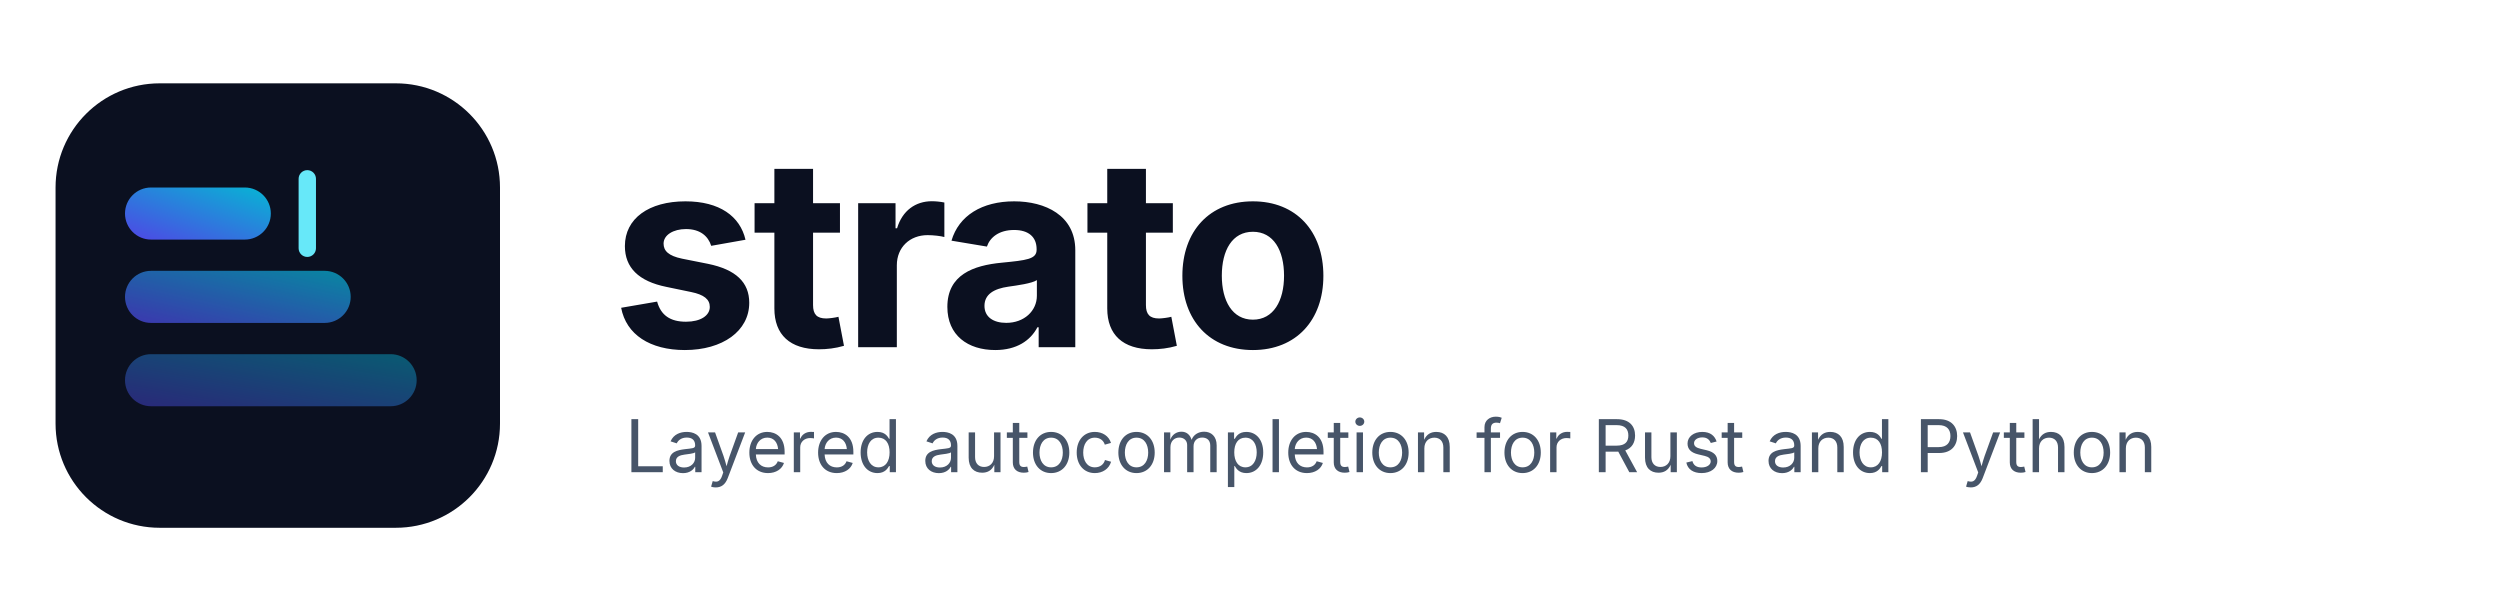
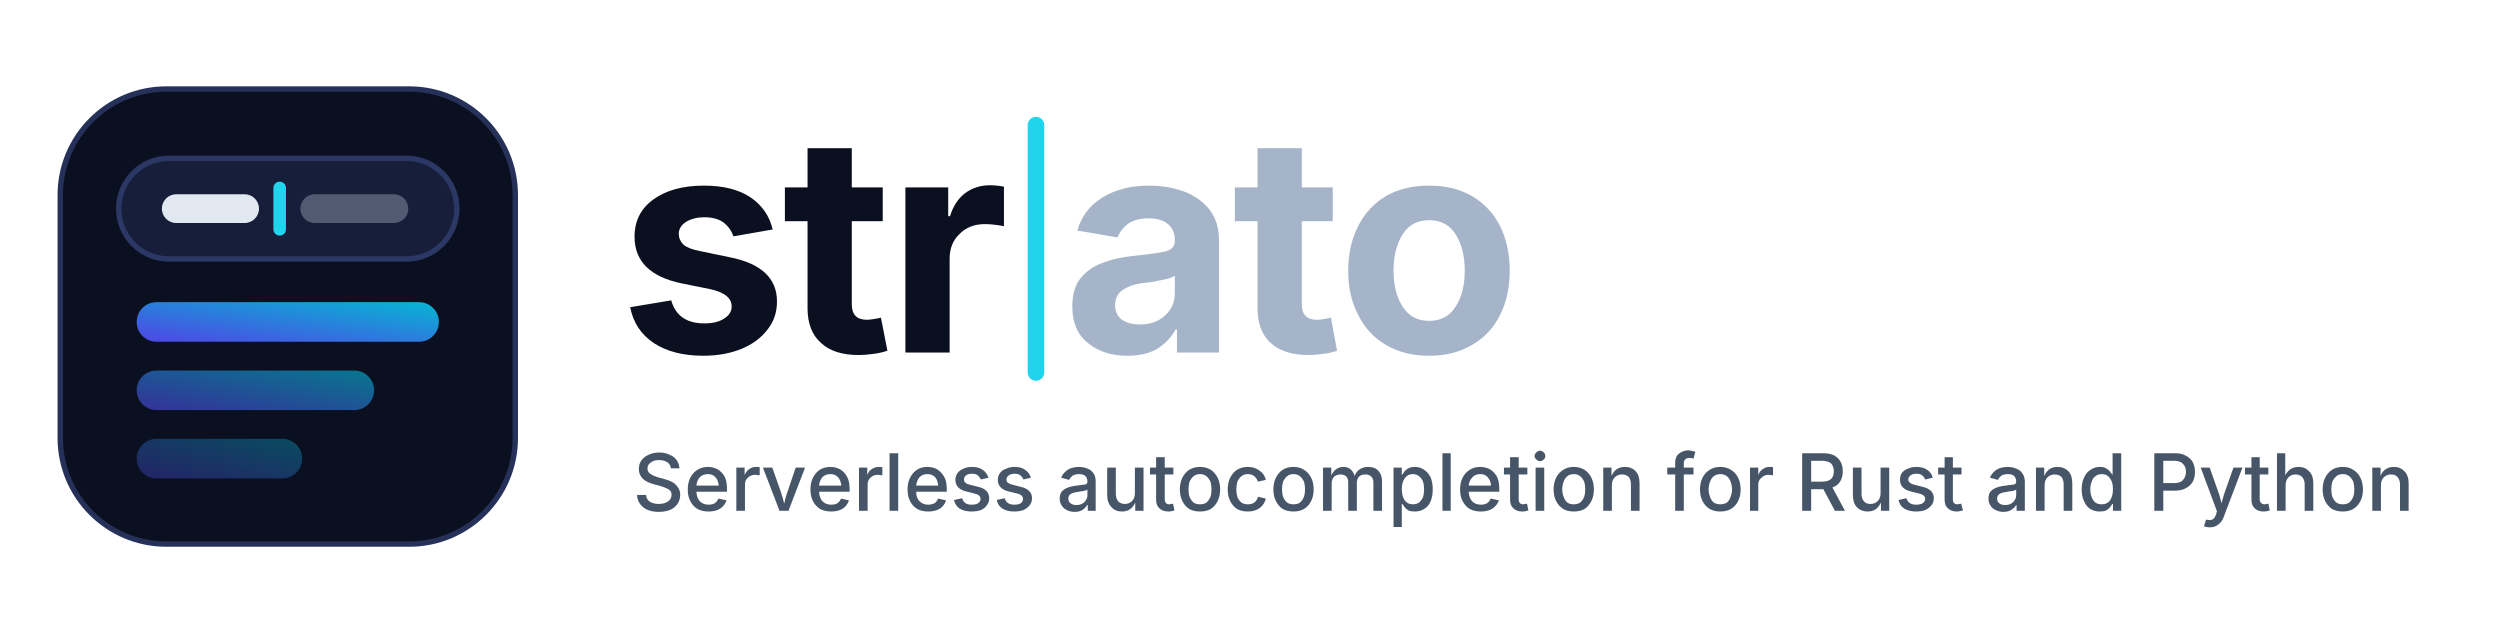
- <svg xmlns="http://www.w3.org/2000/svg" viewBox="0 0 720 176" width="720" height="176" role="img" aria-label="strato: layered autocompletion for Rust and Python">
+ <svg xmlns="http://www.w3.org/2000/svg" viewBox="0 0 695 176" width="695" height="176" role="img" aria-label="strato: serverless autocompletion for rust and python">
  <defs>
    <linearGradient id="g" x1="0" y1="1" x2="1" y2="0">
      <stop offset="0" stop-color="#4F46E5" />
      <stop offset="1" stop-color="#06B6D4" />
    </linearGradient>
  </defs>
-   <g transform="translate(16 24)">
-     <rect x="0" y="0" width="128" height="128" rx="30" fill="#0B1020" />
-     <rect x="20" y="78" width="84" height="15" rx="7.5" fill="url(#g)" opacity="0.45" />
-     <rect x="20" y="54" width="65" height="15" rx="7.5" fill="url(#g)" opacity="0.72" />
-     <rect x="20" y="30" width="42" height="15" rx="7.5" fill="url(#g)" />
-     <rect x="70" y="25" width="5" height="25" rx="2.5" fill="#67E8F9" />
+   <g transform="translate(16 24) scale(1.0)">
+     <rect x="0.75" y="0.75" width="126.5" height="126.5" rx="29.5" fill="#0B1020" stroke="#26315A" stroke-width="1.5" />
+     <rect x="17" y="20" width="94" height="28" rx="14" fill="#161E3A" stroke="#2B3765" stroke-width="1.5" />
+     <rect x="29" y="30" width="27" height="8" rx="4" fill="#E2E8F0" />
+     <rect x="60" y="26.5" width="3.5" height="15" rx="1.75" fill="#22D3EE" />
+     <rect x="67.5" y="30" width="30" height="8" rx="4" fill="#E2E8F0" opacity="0.3" />
+     <rect x="22" y="60" width="84" height="11" rx="5.5" fill="url(#g)" />
+     <rect x="22" y="79" width="66" height="11" rx="5.5" fill="url(#g)" opacity="0.62" />
+     <rect x="22" y="98" width="46" height="11" rx="5.5" fill="url(#g)" opacity="0.36" />
  </g>
-   <text x="176" y="100" font-family="Inter, 'Segoe UI', ui-sans-serif, system-ui, -apple-system, Helvetica, Arial, sans-serif" font-size="76" font-weight="700" letter-spacing="-2" fill="#0B1020">strato</text>
-   <text x="180" y="136" font-family="Inter, 'Segoe UI', ui-sans-serif, system-ui, -apple-system, Helvetica, Arial, sans-serif" font-size="21" fill="#475569">Layered autocompletion for Rust and Python</text>
+   <path d="M195.5 98.9Q187.2 98.9 181.8 95.4Q176.4 91.8 175.2 85.4L186.6 83.5Q188.4 89.9 195.8 89.9Q199.4 89.9 201.4 88.5Q203.4 87.2 203.4 85.2Q203.4 81.7 197.5 80.4L189.6 78.8Q176.4 76.1 176.4 65.8Q176.4 59.2 181.7 55.4Q187 51.6 195.7 51.6Q203.8 51.6 208.7 54.9Q213.5 58.2 214.8 63.8L203.9 65.7Q203.1 63.4 201.2 61.9Q199.2 60.4 195.8 60.4Q192.8 60.4 190.7 61.7Q188.7 63 188.7 65Q188.7 66.7 190 68Q191.4 69.2 194.6 69.8L202.8 71.5Q216 74.1 216 83.8Q216 88.4 213.3 91.7Q210.7 95.1 206.1 97Q201.4 98.9 195.5 98.9ZM245.4 52.1V61.5H236.8V84.6Q236.8 88.9 241 88.9Q241.7 88.9 242.9 88.7Q244.2 88.5 244.9 88.3L246.7 97.5Q244.6 98.2 242.6 98.4Q240.5 98.7 238.7 98.7Q231.8 98.7 228.2 95.3Q224.5 92 224.5 85.7V61.5H218.2V52.1H224.5V41.2H236.8V52.1ZM251.7 98V52.1H263.6V60.1H264.1Q265.4 55.9 268.3 53.7Q271.3 51.5 275.2 51.5Q277.2 51.5 279.1 51.9V62.9Q278.3 62.7 276.7 62.5Q275.2 62.3 273.8 62.3Q269.5 62.3 266.8 65Q264 67.6 264 71.9V98Z" fill="#0B1020" />
+   <rect x="285.69" y="32.48" width="4.62" height="73.38" rx="2.31" fill="#22D3EE" />
+   <path d="M313.4 98.9Q306.8 98.9 302.5 95.4Q298.1 92 298.1 85.2Q298.1 80 300.6 77.1Q303.1 74.2 307 72.9Q310.9 71.5 315.5 71.1Q321.4 70.5 324 69.9Q326.6 69.2 326.6 67V66.8Q326.6 63.9 324.7 62.3Q322.8 60.7 319.4 60.7Q315.8 60.7 313.6 62.2Q311.5 63.8 310.7 66L299.5 64.1Q301.2 58.1 306.5 54.9Q311.8 51.6 319.4 51.6Q324.4 51.6 328.8 53.1Q333.3 54.7 336.1 58.1Q338.9 61.5 338.9 67.1V98H327.2V91.6H326.8Q325.1 94.8 321.8 96.9Q318.5 98.9 313.4 98.9ZM316.9 90.2Q321.2 90.2 323.9 87.7Q326.6 85.2 326.6 81.6V76.6Q325.9 77.2 324.2 77.6Q322.6 77.9 320.7 78.3Q318.9 78.6 317.5 78.7Q314.1 79.2 312 80.7Q310 82.1 310 84.8Q310 87.5 311.9 88.9Q313.9 90.2 316.9 90.2ZM370.5 52.1V61.5H361.9V84.6Q361.9 88.9 366.1 88.9Q366.8 88.9 368 88.7Q369.3 88.5 370 88.3L371.7 97.5Q369.7 98.2 367.6 98.4Q365.6 98.7 363.8 98.7Q356.9 98.7 353.2 95.3Q349.6 92 349.6 85.7V61.5H343.3V52.1H349.6V41.2H361.9V52.1ZM397.3 98.9Q390.4 98.9 385.3 95.9Q380.3 93 377.6 87.6Q374.8 82.3 374.8 75.3Q374.8 68.2 377.6 62.8Q380.3 57.5 385.3 54.5Q390.4 51.6 397.3 51.6Q404.2 51.6 409.2 54.5Q414.3 57.5 417 62.8Q419.7 68.2 419.7 75.3Q419.7 82.3 417 87.6Q414.3 93 409.2 95.9Q404.2 98.9 397.3 98.9ZM397.3 89.2Q402.2 89.2 404.7 85.2Q407.2 81.3 407.2 75.2Q407.2 69.2 404.7 65.2Q402.2 61.2 397.3 61.2Q392.4 61.2 389.9 65.2Q387.4 69.2 387.4 75.2Q387.4 81.3 389.9 85.2Q392.4 89.2 397.3 89.2Z" fill="#A5B4C8" />
+   <path d="M183.1 142.3Q180.4 142.3 178.8 141Q177.2 139.7 177.1 137.6H179.6Q179.7 138.9 180.7 139.5Q181.7 140.1 183.1 140.1Q184.7 140.1 185.7 139.4Q186.7 138.7 186.7 137.5Q186.7 136.5 185.8 136Q184.9 135.5 183.6 135.1L181.7 134.6Q179.8 134.1 178.7 133.1Q177.6 132 177.6 130.4Q177.6 129 178.3 128Q179.1 126.9 180.4 126.4Q181.6 125.8 183.3 125.8Q184.9 125.8 186.1 126.4Q187.4 126.9 188.1 127.9Q188.8 128.9 188.9 130.2H186.5Q186.4 129.1 185.5 128.5Q184.6 127.9 183.2 127.9Q181.7 127.9 180.9 128.6Q180 129.2 180 130.2Q180 131 180.5 131.5Q181 131.9 181.6 132.2Q182.3 132.5 182.9 132.7L184.5 133.1Q185.2 133.3 186 133.6Q186.8 133.9 187.5 134.4Q188.2 135 188.6 135.7Q189.1 136.5 189.1 137.6Q189.1 138.9 188.4 140Q187.7 141.1 186.4 141.7Q185 142.3 183.1 142.3ZM197 142.2Q195.2 142.2 193.9 141.5Q192.6 140.7 191.9 139.3Q191.2 138 191.2 136.1Q191.2 134.2 191.9 132.8Q192.6 131.4 193.9 130.6Q195.1 129.8 196.8 129.8Q198.1 129.8 199.4 130.4Q200.6 131.1 201.4 132.4Q202.1 133.7 202.1 135.9V136.7H193.6Q193.7 138.5 194.6 139.4Q195.5 140.3 197 140.3Q198 140.3 198.7 139.9Q199.4 139.4 199.7 138.6L202 139.1Q201.5 140.5 200.2 141.4Q198.9 142.2 197 142.2ZM193.6 135H199.8Q199.7 133.5 198.9 132.7Q198.2 131.8 196.8 131.8Q195.4 131.8 194.5 132.7Q193.7 133.7 193.6 135ZM204.7 142V130H207V131.9H207.1Q207.5 130.9 208.3 130.4Q209.1 129.8 210.2 129.8Q210.4 129.8 210.7 129.8Q211 129.9 211.2 129.9V132.1Q211.1 132.1 210.7 132.1Q210.3 132 209.9 132Q208.7 132 207.9 132.8Q207.1 133.5 207.1 134.7V142ZM216.7 142 212.1 130H214.7L217.1 136.8Q217.3 137.6 217.6 138.4Q217.8 139.2 218 140Q218.2 139.2 218.4 138.4Q218.6 137.6 218.9 136.8L221.2 130H223.8L219.2 142ZM231.1 142.2Q229.3 142.2 228 141.5Q226.7 140.7 226 139.3Q225.3 138 225.3 136.1Q225.3 134.2 226 132.8Q226.7 131.4 227.9 130.6Q229.2 129.8 230.8 129.8Q232.2 129.8 233.4 130.4Q234.7 131.1 235.4 132.4Q236.2 133.7 236.2 135.9V136.7H227.7Q227.8 138.5 228.7 139.4Q229.6 140.3 231.1 140.3Q232.1 140.3 232.8 139.9Q233.5 139.4 233.8 138.6L236 139.1Q235.6 140.5 234.3 141.4Q233 142.2 231.1 142.2ZM227.7 135H233.9Q233.7 133.5 233 132.7Q232.2 131.8 230.9 131.8Q229.4 131.8 228.6 132.7Q227.8 133.7 227.7 135ZM238.8 142V130H241.1V131.9H241.2Q241.5 130.9 242.4 130.4Q243.2 129.8 244.3 129.8Q244.5 129.8 244.8 129.8Q245.1 129.9 245.3 129.9V132.1Q245.1 132.1 244.8 132.1Q244.4 132 244 132Q242.8 132 242 132.8Q241.2 133.5 241.2 134.7V142ZM249.7 126V142H247.3V126ZM258 142.2Q256.3 142.2 255 141.5Q253.7 140.7 253 139.3Q252.3 138 252.3 136.1Q252.3 134.2 253 132.8Q253.7 131.4 254.9 130.6Q256.1 129.8 257.8 129.8Q259.2 129.8 260.4 130.4Q261.6 131.1 262.4 132.4Q263.2 133.7 263.2 135.9V136.7H254.7Q254.7 138.5 255.7 139.4Q256.6 140.3 258 140.3Q259 140.3 259.8 139.9Q260.5 139.4 260.8 138.6L263 139.1Q262.6 140.5 261.3 141.4Q260 142.2 258 142.2ZM254.7 135H260.8Q260.7 133.5 260 132.7Q259.2 131.8 257.8 131.8Q256.4 131.8 255.6 132.7Q254.8 133.7 254.7 135ZM270.1 142.2Q268.1 142.2 266.8 141.4Q265.6 140.6 265.2 139L267.5 138.5Q267.9 140.3 270.1 140.3Q271.3 140.3 271.9 139.9Q272.6 139.4 272.6 138.7Q272.6 137.6 270.9 137.2L268.9 136.7Q265.6 136 265.6 133.4Q265.6 132.3 266.2 131.5Q266.8 130.7 267.8 130.3Q268.9 129.8 270.2 129.8Q272.2 129.8 273.3 130.7Q274.4 131.5 274.8 132.8L272.7 133.3Q272.4 132.7 271.9 132.2Q271.3 131.7 270.3 131.7Q269.3 131.7 268.6 132.1Q268 132.6 268 133.3Q268 133.9 268.4 134.2Q268.8 134.6 269.8 134.8L271.8 135.3Q275 136 275 138.5Q275 139.6 274.4 140.4Q273.8 141.3 272.7 141.8Q271.5 142.2 270.1 142.2ZM281.9 142.2Q280 142.2 278.7 141.4Q277.4 140.6 277.1 139L279.3 138.5Q279.8 140.3 282 140.3Q283.1 140.3 283.8 139.9Q284.4 139.4 284.4 138.7Q284.4 137.6 282.8 137.2L280.7 136.7Q277.4 136 277.4 133.4Q277.4 132.3 278 131.5Q278.6 130.7 279.7 130.3Q280.7 129.8 282.1 129.8Q284 129.8 285.1 130.7Q286.2 131.5 286.6 132.8L284.5 133.3Q284.3 132.7 283.7 132.2Q283.2 131.7 282.1 131.7Q281.1 131.7 280.5 132.1Q279.8 132.6 279.8 133.3Q279.8 133.9 280.2 134.2Q280.7 134.6 281.7 134.8L283.6 135.3Q286.9 136 286.9 138.5Q286.9 139.6 286.3 140.4Q285.6 141.3 284.5 141.8Q283.4 142.2 281.9 142.2ZM298.7 142.3Q297.5 142.3 296.6 141.8Q295.7 141.4 295.2 140.6Q294.6 139.8 294.6 138.6Q294.6 137.6 295 136.9Q295.4 136.3 296.1 135.9Q296.8 135.5 297.6 135.3Q298.4 135.1 299.3 135Q300.8 134.8 301.6 134.7Q302.3 134.6 302.3 133.9V133.9Q302.3 132.9 301.7 132.3Q301.1 131.8 300 131.8Q298.8 131.8 298.1 132.3Q297.5 132.8 297.2 133.4L295 132.8Q295.4 131.8 296.2 131.1Q296.9 130.4 297.9 130.1Q298.9 129.8 300 129.8Q300.7 129.8 301.5 130Q302.3 130.2 303 130.6Q303.7 131.1 304.2 131.9Q304.6 132.7 304.6 134V142H302.4V140.4H302.2Q301.9 141.1 301 141.7Q300.2 142.3 298.7 142.3ZM299.2 140.4Q300.2 140.4 300.9 140Q301.6 139.6 301.9 139Q302.3 138.4 302.3 137.7V136.1Q302.1 136.3 301.6 136.4Q301 136.6 300.4 136.6Q299.8 136.7 299.4 136.8Q298.4 136.9 297.7 137.3Q297 137.7 297 138.6Q297 139.5 297.6 139.9Q298.2 140.4 299.2 140.4ZM311.9 142.2Q310.1 142.2 309 141Q307.8 139.8 307.8 137.6V130H310.2V137.3Q310.2 138.6 310.9 139.4Q311.6 140.1 312.7 140.1Q313.9 140.1 314.7 139.3Q315.5 138.5 315.5 137.1V130H317.9V142H315.6L315.6 139.7Q315 141 314.1 141.6Q313.2 142.2 311.9 142.2ZM326.2 130V131.9H323.8V138.8Q323.8 139.5 324.1 139.8Q324.4 140.2 325.1 140.2Q325.3 140.2 325.6 140.1Q325.9 140.1 326.1 140L326.5 141.9Q326.2 142 325.7 142.1Q325.3 142.2 324.9 142.2Q323.2 142.2 322.3 141.3Q321.4 140.5 321.4 138.9V131.9H319.7V130H321.4V127.1H323.8V130ZM333.6 142.2Q331.9 142.2 330.6 141.5Q329.4 140.7 328.7 139.3Q328 137.9 328 136.1Q328 134.2 328.7 132.8Q329.4 131.4 330.6 130.6Q331.9 129.8 333.6 129.8Q335.3 129.8 336.6 130.6Q337.8 131.4 338.5 132.8Q339.2 134.2 339.2 136.1Q339.2 137.9 338.5 139.3Q337.8 140.7 336.6 141.5Q335.3 142.2 333.6 142.2ZM333.6 140.2Q334.7 140.2 335.4 139.7Q336.1 139.1 336.5 138.1Q336.8 137.2 336.8 136.1Q336.8 134.9 336.5 133.9Q336.1 133 335.4 132.4Q334.7 131.8 333.6 131.8Q332.5 131.8 331.8 132.4Q331.1 133 330.7 133.9Q330.4 134.9 330.4 136.1Q330.4 137.2 330.7 138.1Q331.1 139.1 331.8 139.7Q332.5 140.2 333.6 140.2ZM346.9 142.2Q345.2 142.2 343.9 141.5Q342.7 140.7 342 139.3Q341.3 137.9 341.3 136.1Q341.3 134.2 342 132.8Q342.7 131.4 343.9 130.6Q345.2 129.8 346.9 129.8Q348.8 129.8 350.1 130.8Q351.5 131.7 351.9 133.4L349.7 133.9Q349.4 133 348.7 132.4Q348 131.8 346.9 131.8Q345.8 131.8 345.1 132.4Q344.4 133 344 133.9Q343.7 134.9 343.7 136.1Q343.7 137.2 344 138.2Q344.4 139.1 345.1 139.7Q345.8 140.2 346.9 140.2Q348 140.2 348.7 139.7Q349.5 139.1 349.7 138.1L351.9 138.6Q351.5 140.3 350.1 141.3Q348.8 142.2 346.9 142.2ZM359.6 142.2Q357.9 142.2 356.6 141.5Q355.4 140.7 354.7 139.3Q354 137.9 354 136.1Q354 134.2 354.7 132.8Q355.4 131.4 356.6 130.6Q357.9 129.8 359.6 129.8Q361.3 129.8 362.5 130.6Q363.8 131.4 364.5 132.8Q365.2 134.2 365.2 136.1Q365.2 137.9 364.5 139.3Q363.8 140.7 362.5 141.5Q361.3 142.2 359.6 142.2ZM359.6 140.2Q360.7 140.2 361.4 139.7Q362.1 139.1 362.5 138.1Q362.8 137.2 362.8 136.1Q362.8 134.9 362.5 133.9Q362.1 133 361.4 132.4Q360.7 131.8 359.6 131.8Q358.5 131.8 357.8 132.4Q357.1 133 356.7 133.9Q356.4 134.9 356.4 136.1Q356.4 137.2 356.7 138.1Q357.1 139.1 357.8 139.7Q358.5 140.2 359.6 140.2ZM367.8 142V130H370.1L370.1 132.2Q370.6 131 371.5 130.4Q372.4 129.8 373.5 129.8Q374.7 129.8 375.5 130.5Q376.2 131.1 376.6 132.3Q377 131.1 378.1 130.4Q379.1 129.8 380.4 129.8Q381.4 129.8 382.3 130.2Q383.2 130.7 383.7 131.6Q384.2 132.5 384.2 133.9V142H381.8V134.1Q381.8 132.9 381.1 132.4Q380.5 131.9 379.6 131.9Q378.4 131.9 377.8 132.5Q377.2 133.2 377.2 134.3V142H374.8V134Q374.8 133 374.2 132.4Q373.6 131.9 372.6 131.9Q371.7 131.9 370.9 132.5Q370.2 133.2 370.2 134.5V142ZM387.4 146.5V130H389.7V131.9H389.9Q390.1 131.6 390.4 131.1Q390.8 130.6 391.5 130.2Q392.2 129.8 393.3 129.8Q394.8 129.8 395.9 130.6Q397 131.3 397.7 132.7Q398.3 134.1 398.3 136Q398.3 138 397.7 139.4Q397.1 140.8 395.9 141.5Q394.8 142.2 393.3 142.2Q392.2 142.2 391.5 141.9Q390.9 141.5 390.5 141Q390.1 140.5 389.9 140.1H389.7V146.5ZM392.8 140.2Q393.8 140.2 394.5 139.7Q395.2 139.1 395.6 138.2Q395.9 137.2 395.9 136Q395.9 134.8 395.6 133.9Q395.2 132.9 394.5 132.4Q393.8 131.8 392.8 131.8Q391.3 131.8 390.5 133Q389.7 134.1 389.7 136Q389.7 137.9 390.5 139.1Q391.3 140.2 392.8 140.2ZM403.3 126V142H401V126ZM411.7 142.2Q409.9 142.2 408.6 141.5Q407.3 140.7 406.6 139.3Q405.9 138 405.9 136.1Q405.9 134.2 406.6 132.8Q407.3 131.4 408.6 130.6Q409.8 129.8 411.5 129.8Q412.8 129.8 414.1 130.4Q415.3 131.1 416.1 132.4Q416.8 133.7 416.8 135.9V136.7H408.3Q408.4 138.5 409.3 139.4Q410.2 140.3 411.7 140.3Q412.7 140.3 413.4 139.9Q414.1 139.4 414.4 138.6L416.7 139.1Q416.2 140.5 414.9 141.4Q413.6 142.2 411.7 142.2ZM408.3 135H414.5Q414.4 133.5 413.6 132.7Q412.9 131.8 411.5 131.8Q410.1 131.8 409.3 132.7Q408.4 133.7 408.3 135ZM424.6 130V131.9H422.2V138.8Q422.2 139.5 422.5 139.8Q422.8 140.2 423.5 140.2Q423.7 140.2 424 140.1Q424.3 140.1 424.5 140L424.9 141.9Q424.5 142 424.1 142.1Q423.7 142.2 423.2 142.2Q421.6 142.2 420.7 141.3Q419.8 140.5 419.8 138.9V131.9H418.1V130H419.8V127.1H422.2V130ZM426.9 142V130H429.3V142ZM428.1 128.2Q427.5 128.2 427.1 127.7Q426.6 127.3 426.6 126.8Q426.6 126.2 427.1 125.8Q427.5 125.3 428.1 125.3Q428.7 125.3 429.2 125.8Q429.6 126.2 429.6 126.8Q429.6 127.3 429.2 127.7Q428.7 128.2 428.1 128.2ZM437.5 142.2Q435.8 142.2 434.6 141.5Q433.3 140.7 432.6 139.3Q431.9 137.9 431.9 136.1Q431.9 134.2 432.6 132.8Q433.3 131.4 434.6 130.6Q435.8 129.8 437.5 129.8Q439.2 129.8 440.5 130.6Q441.7 131.4 442.4 132.8Q443.1 134.2 443.1 136.1Q443.1 137.9 442.4 139.3Q441.7 140.7 440.5 141.5Q439.2 142.2 437.5 142.2ZM437.5 140.2Q438.6 140.2 439.3 139.7Q440 139.1 440.4 138.1Q440.7 137.2 440.7 136.1Q440.7 134.9 440.4 133.9Q440 133 439.3 132.4Q438.6 131.8 437.5 131.8Q436.4 131.8 435.7 132.4Q435 133 434.7 133.9Q434.3 134.9 434.3 136.1Q434.3 137.2 434.7 138.1Q435 139.1 435.7 139.7Q436.4 140.2 437.5 140.2ZM448.1 134.9V142H445.7V130H448L448 132.3Q448.6 131 449.5 130.4Q450.5 129.8 451.7 129.8Q453.6 129.8 454.7 131Q455.8 132.1 455.8 134.4V142H453.4V134.7Q453.4 133.4 452.8 132.6Q452.1 131.9 450.9 131.9Q449.7 131.9 448.9 132.7Q448.1 133.5 448.1 134.9ZM470.8 130V131.9H468.1V142H465.7V131.9H463.5V130H465.7V128.6Q465.7 127.5 466.2 126.7Q466.7 126 467.6 125.6Q468.4 125.2 469.3 125.2Q470 125.2 470.5 125.4Q471.1 125.5 471.3 125.6L470.8 127.5Q470.6 127.4 470.3 127.4Q470.1 127.3 469.7 127.3Q468.9 127.3 468.5 127.7Q468.1 128.1 468.1 128.9V130ZM478.2 142.2Q476.6 142.2 475.3 141.5Q474 140.7 473.3 139.3Q472.6 137.9 472.6 136.1Q472.6 134.2 473.3 132.8Q474 131.4 475.3 130.6Q476.6 129.8 478.2 129.8Q479.9 129.8 481.2 130.6Q482.5 131.4 483.2 132.8Q483.9 134.2 483.9 136.1Q483.9 137.9 483.2 139.3Q482.5 140.7 481.2 141.5Q479.9 142.2 478.2 142.2ZM478.2 140.2Q479.3 140.2 480.1 139.7Q480.8 139.1 481.1 138.1Q481.5 137.2 481.5 136.1Q481.5 134.9 481.1 133.9Q480.8 133 480.1 132.4Q479.3 131.8 478.2 131.8Q477.2 131.8 476.4 132.4Q475.7 133 475.4 133.9Q475 134.9 475 136.1Q475 137.2 475.4 138.1Q475.7 139.1 476.4 139.7Q477.2 140.2 478.2 140.2ZM486.5 142V130H488.8V131.9H488.9Q489.2 130.9 490.1 130.4Q490.9 129.8 491.9 129.8Q492.2 129.8 492.5 129.8Q492.8 129.9 492.9 129.9V132.1Q492.8 132.1 492.4 132.1Q492.1 132 491.7 132Q490.5 132 489.7 132.8Q488.8 133.5 488.8 134.7V142ZM501 142V126H506.8Q508.6 126 509.9 126.6Q511.1 127.3 511.7 128.4Q512.3 129.5 512.3 131Q512.3 132.6 511.6 133.8Q510.9 135 509.4 135.5L512.9 142H510.1L506.9 136Q506.8 136 506.8 136H503.5V142ZM503.5 133.9H506.5Q508.3 133.9 509.1 133.1Q509.8 132.4 509.8 131Q509.8 129.7 509.1 128.9Q508.3 128.1 506.5 128.1H503.5ZM519.2 142.2Q517.4 142.2 516.2 141Q515.1 139.8 515.1 137.6V130H517.5V137.3Q517.5 138.6 518.2 139.4Q518.8 140.1 520 140.1Q521.2 140.1 522 139.3Q522.8 138.5 522.8 137.1V130H525.2V142H522.9L522.9 139.7Q522.3 141 521.4 141.6Q520.4 142.2 519.2 142.2ZM532.7 142.2Q530.7 142.2 529.4 141.4Q528.1 140.6 527.8 139L530 138.5Q530.5 140.3 532.7 140.3Q533.8 140.3 534.5 139.9Q535.2 139.4 535.2 138.7Q535.2 137.6 533.5 137.2L531.5 136.7Q528.2 136 528.2 133.4Q528.2 132.3 528.7 131.5Q529.3 130.7 530.4 130.3Q531.4 129.8 532.8 129.8Q534.7 129.8 535.9 130.7Q537 131.5 537.3 132.8L535.2 133.3Q535 132.7 534.4 132.2Q533.9 131.7 532.8 131.7Q531.8 131.7 531.2 132.1Q530.5 132.6 530.5 133.3Q530.5 133.9 531 134.2Q531.4 134.6 532.4 134.8L534.3 135.3Q537.6 136 537.6 138.5Q537.6 139.6 537 140.4Q536.3 141.3 535.2 141.8Q534.1 142.2 532.7 142.2ZM545.3 130V131.9H542.9V138.8Q542.9 139.5 543.2 139.8Q543.5 140.2 544.2 140.2Q544.4 140.2 544.7 140.1Q545 140.1 545.2 140L545.7 141.9Q545.3 142 544.8 142.1Q544.4 142.2 544 142.2Q542.4 142.2 541.5 141.3Q540.6 140.5 540.6 138.9V131.9H538.8V130H540.6V127.1H542.9V130ZM556.9 142.3Q555.8 142.3 554.8 141.8Q553.9 141.4 553.4 140.6Q552.8 139.8 552.8 138.6Q552.8 137.6 553.2 136.9Q553.6 136.3 554.3 135.9Q555 135.5 555.8 135.3Q556.6 135.1 557.5 135Q559.1 134.8 559.8 134.7Q560.5 134.6 560.5 133.9V133.9Q560.5 132.9 559.9 132.3Q559.3 131.8 558.2 131.8Q557 131.8 556.3 132.3Q555.7 132.8 555.4 133.4L553.2 132.8Q553.6 131.8 554.4 131.1Q555.1 130.4 556.1 130.1Q557.1 129.8 558.2 129.8Q558.9 129.8 559.7 130Q560.5 130.2 561.2 130.6Q562 131.1 562.4 131.9Q562.9 132.7 562.9 134V142H560.6V140.4H560.5Q560.1 141.1 559.2 141.7Q558.4 142.3 556.9 142.3ZM557.4 140.4Q558.4 140.4 559.1 140Q559.8 139.6 560.1 139Q560.5 138.4 560.5 137.7V136.1Q560.3 136.3 559.8 136.4Q559.2 136.6 558.6 136.6Q558 136.7 557.6 136.8Q556.6 136.9 555.9 137.3Q555.2 137.7 555.2 138.6Q555.2 139.5 555.8 139.9Q556.4 140.4 557.4 140.4ZM568.4 134.9V142H566V130H568.3L568.3 132.3Q568.9 131 569.8 130.4Q570.7 129.8 572 129.8Q573.8 129.8 575 131Q576.1 132.1 576.1 134.4V142H573.7V134.7Q573.7 133.4 573.1 132.6Q572.4 131.9 571.2 131.9Q570 131.9 569.2 132.7Q568.4 133.5 568.4 134.9ZM583.7 142.2Q582.3 142.2 581.1 141.5Q580 140.8 579.4 139.4Q578.7 138 578.7 136Q578.7 134.1 579.4 132.7Q580 131.3 581.2 130.6Q582.3 129.8 583.7 129.8Q584.9 129.8 585.5 130.2Q586.2 130.6 586.6 131.1Q587 131.6 587.2 131.9H587.3V126H589.7V142H587.4V140.1H587.2Q587 140.5 586.6 141Q586.2 141.5 585.5 141.9Q584.8 142.2 583.7 142.2ZM584.3 140.2Q585.8 140.2 586.6 139.1Q587.4 137.9 587.4 136Q587.4 134.1 586.6 133Q585.8 131.8 584.3 131.8Q583.2 131.8 582.5 132.4Q581.8 132.9 581.5 133.9Q581.1 134.8 581.1 136Q581.1 137.2 581.5 138.2Q581.8 139.1 582.5 139.7Q583.2 140.2 584.3 140.2ZM598.9 142V126H604.7Q606.5 126 607.7 126.7Q609 127.4 609.6 128.5Q610.2 129.7 610.2 131.2Q610.2 132.7 609.6 133.9Q609 135 607.7 135.7Q606.5 136.4 604.6 136.4H601.4V142ZM601.4 134.3H604.4Q606.2 134.3 606.9 133.4Q607.7 132.5 607.7 131.2Q607.7 129.8 606.9 129Q606.2 128.1 604.4 128.1H601.4ZM612.7 146.3 613.3 144.4 613.5 144.5Q614.5 144.7 615.1 144.4Q615.7 144.1 616.1 142.9L616.3 142.1L611.8 130H614.3L616.7 136.8Q617 137.6 617.2 138.4Q617.4 139.2 617.6 139.9Q617.8 139.2 618 138.4Q618.2 137.6 618.5 136.8L620.9 130H623.4L618.2 143.7Q617.7 145.1 616.7 145.8Q615.8 146.6 614.3 146.6Q613.8 146.6 613.4 146.5Q612.9 146.4 612.7 146.3ZM630.6 130V131.9H628.2V138.8Q628.2 139.5 628.6 139.8Q628.9 140.2 629.6 140.2Q629.8 140.2 630 140.1Q630.3 140.1 630.6 140L631 141.9Q630.6 142 630.2 142.1Q629.7 142.2 629.3 142.2Q627.7 142.2 626.8 141.3Q625.9 140.5 625.9 138.9V131.9H624.1V130H625.9V127.1H628.2V130ZM635.4 134.9V142H633V126H635.3V132.1Q635.9 131 636.8 130.4Q637.7 129.8 639 129.8Q640.8 129.8 641.9 131Q643.1 132.1 643.1 134.4V142H640.7V134.7Q640.7 133.4 640 132.6Q639.3 131.9 638.2 131.9Q636.9 131.9 636.2 132.7Q635.4 133.5 635.4 134.9ZM651.3 142.2Q649.6 142.2 648.3 141.5Q647.1 140.7 646.4 139.3Q645.7 137.9 645.7 136.1Q645.7 134.2 646.4 132.8Q647.1 131.4 648.3 130.6Q649.6 129.8 651.3 129.8Q653 129.8 654.2 130.6Q655.5 131.4 656.2 132.8Q656.9 134.2 656.9 136.1Q656.9 137.9 656.2 139.3Q655.5 140.7 654.2 141.5Q653 142.2 651.3 142.2ZM651.3 140.2Q652.4 140.2 653.1 139.7Q653.8 139.1 654.2 138.1Q654.5 137.2 654.5 136.1Q654.5 134.9 654.2 133.9Q653.8 133 653.1 132.4Q652.4 131.8 651.3 131.8Q650.2 131.8 649.5 132.4Q648.8 133 648.4 133.9Q648.1 134.9 648.1 136.1Q648.1 137.2 648.4 138.1Q648.8 139.1 649.5 139.7Q650.2 140.2 651.3 140.2ZM661.9 134.9V142H659.5V130H661.8L661.8 132.3Q662.3 131 663.3 130.4Q664.2 129.8 665.5 129.8Q667.3 129.8 668.4 131Q669.6 132.1 669.6 134.4V142H667.2V134.7Q667.2 133.4 666.5 132.6Q665.9 131.9 664.7 131.9Q663.5 131.9 662.7 132.7Q661.9 133.5 661.9 134.9Z" fill="#475569" />
</svg>
